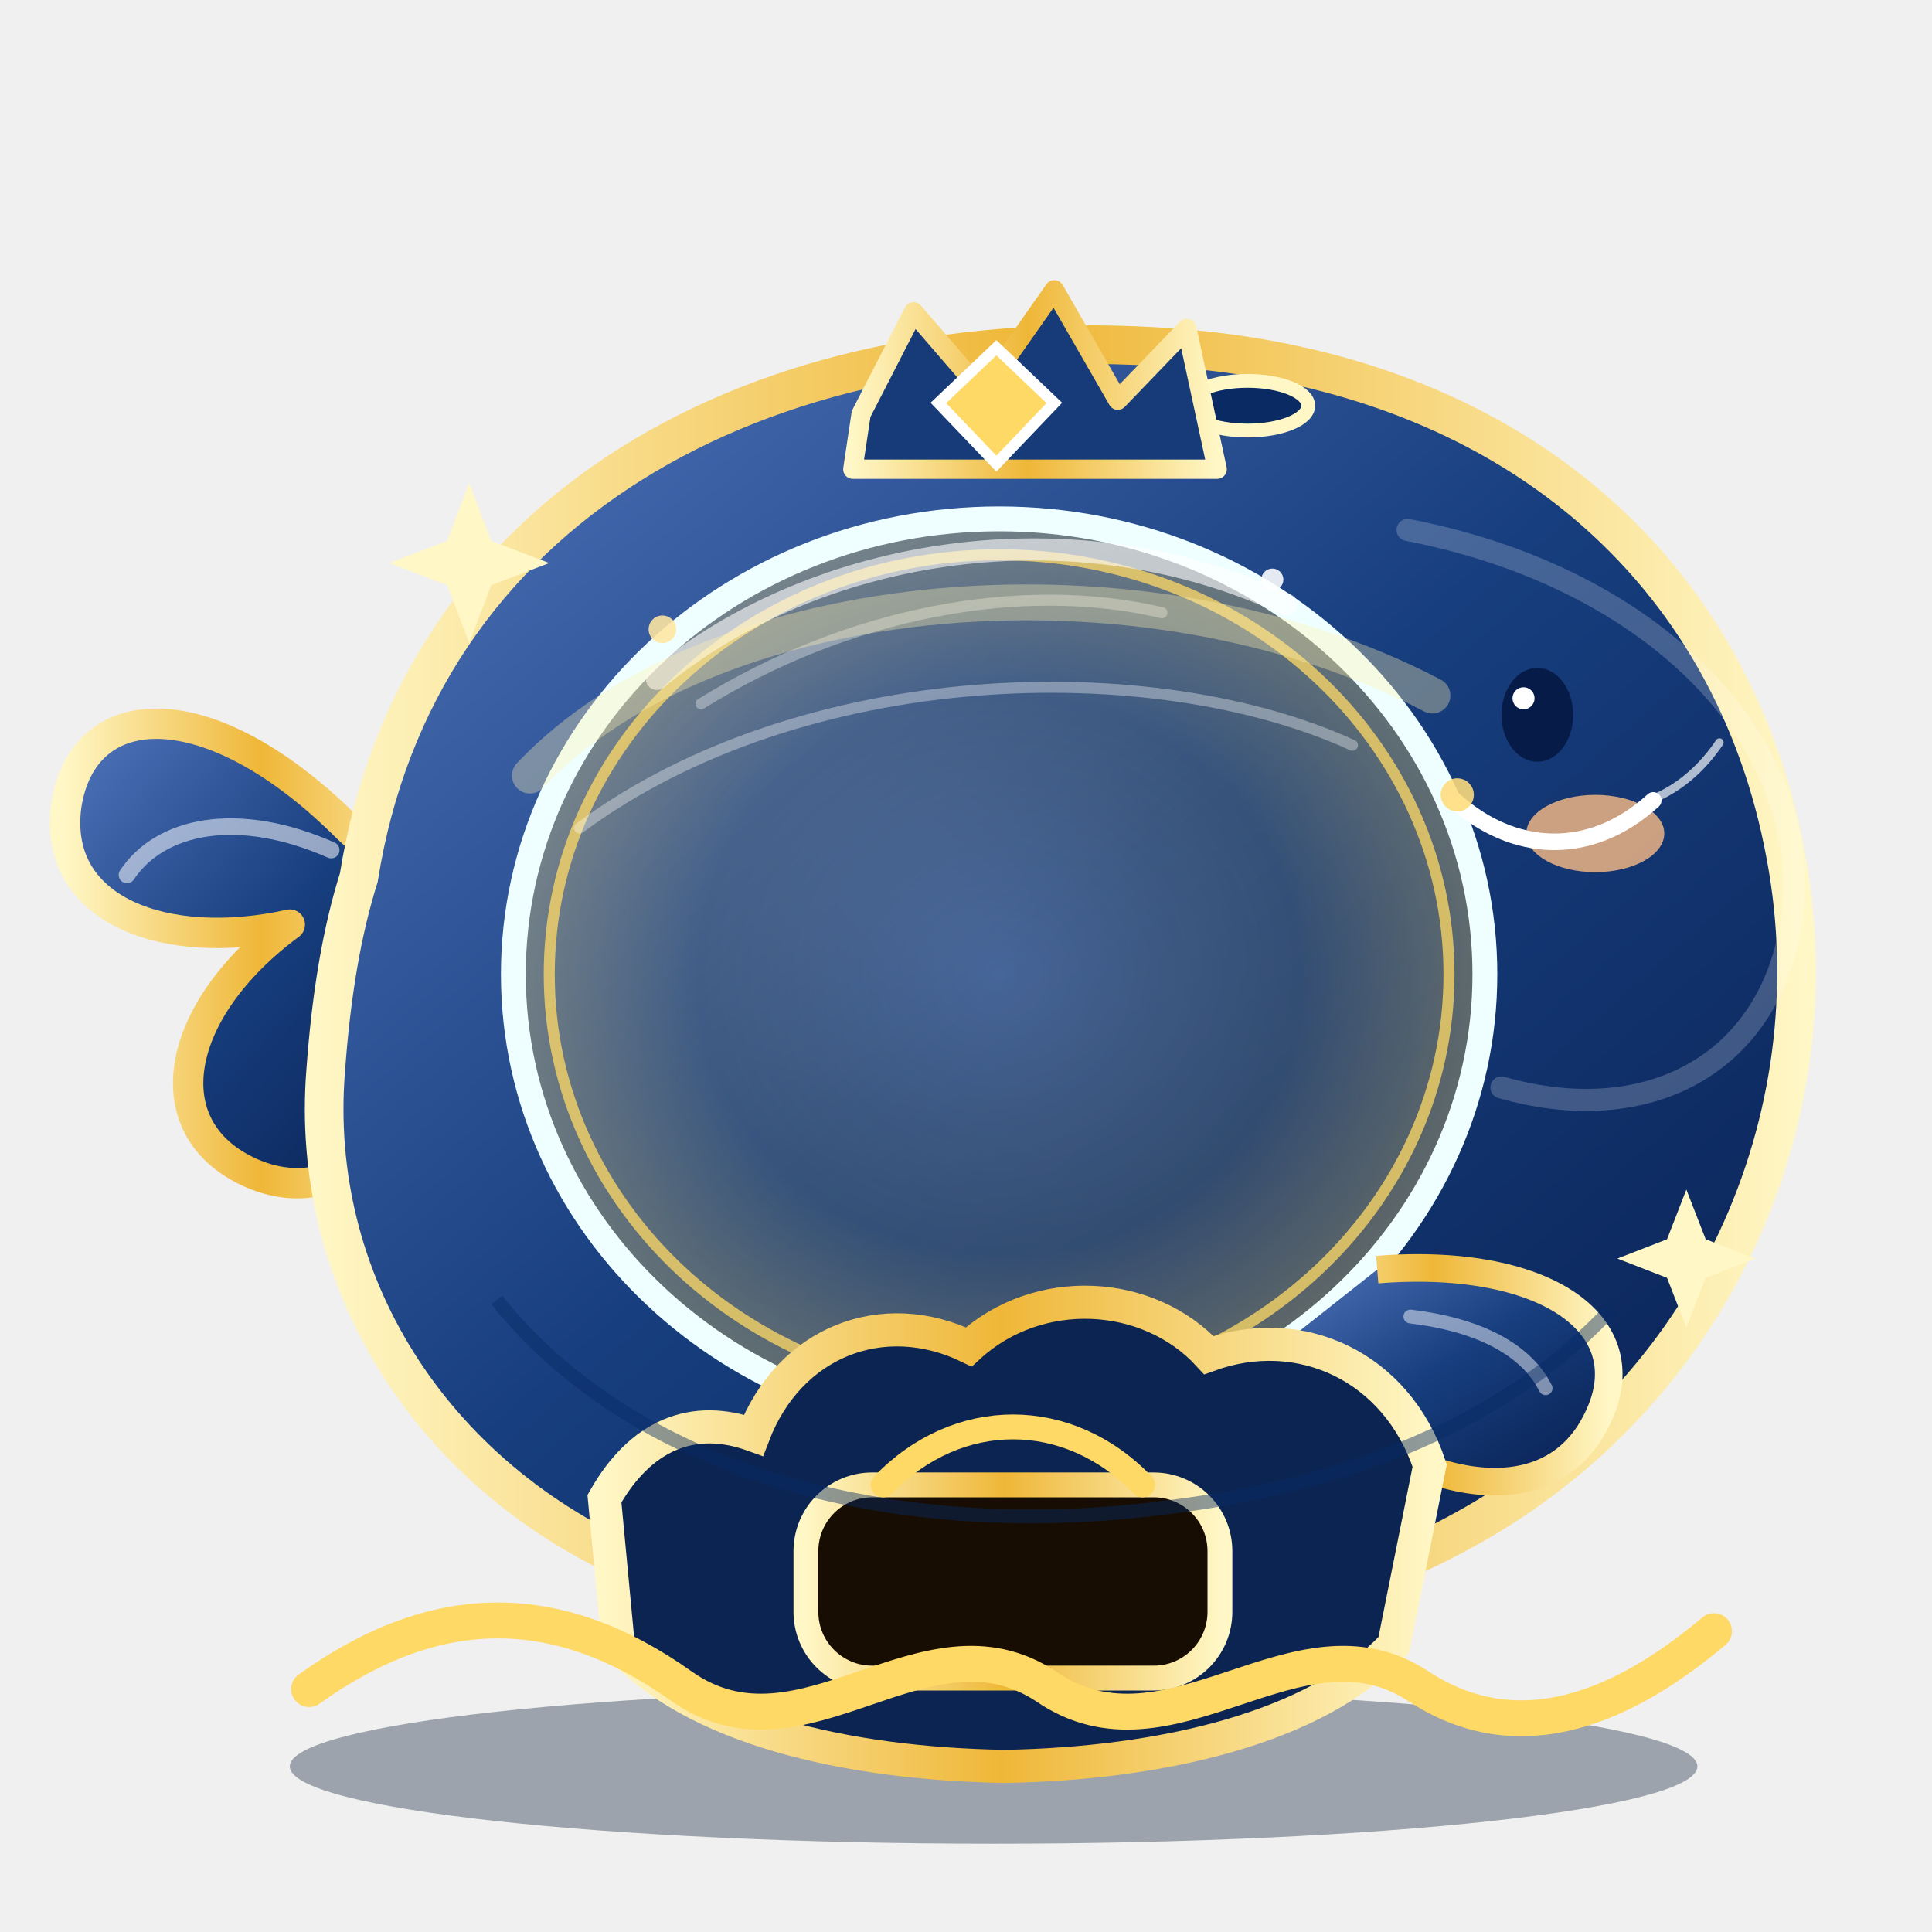
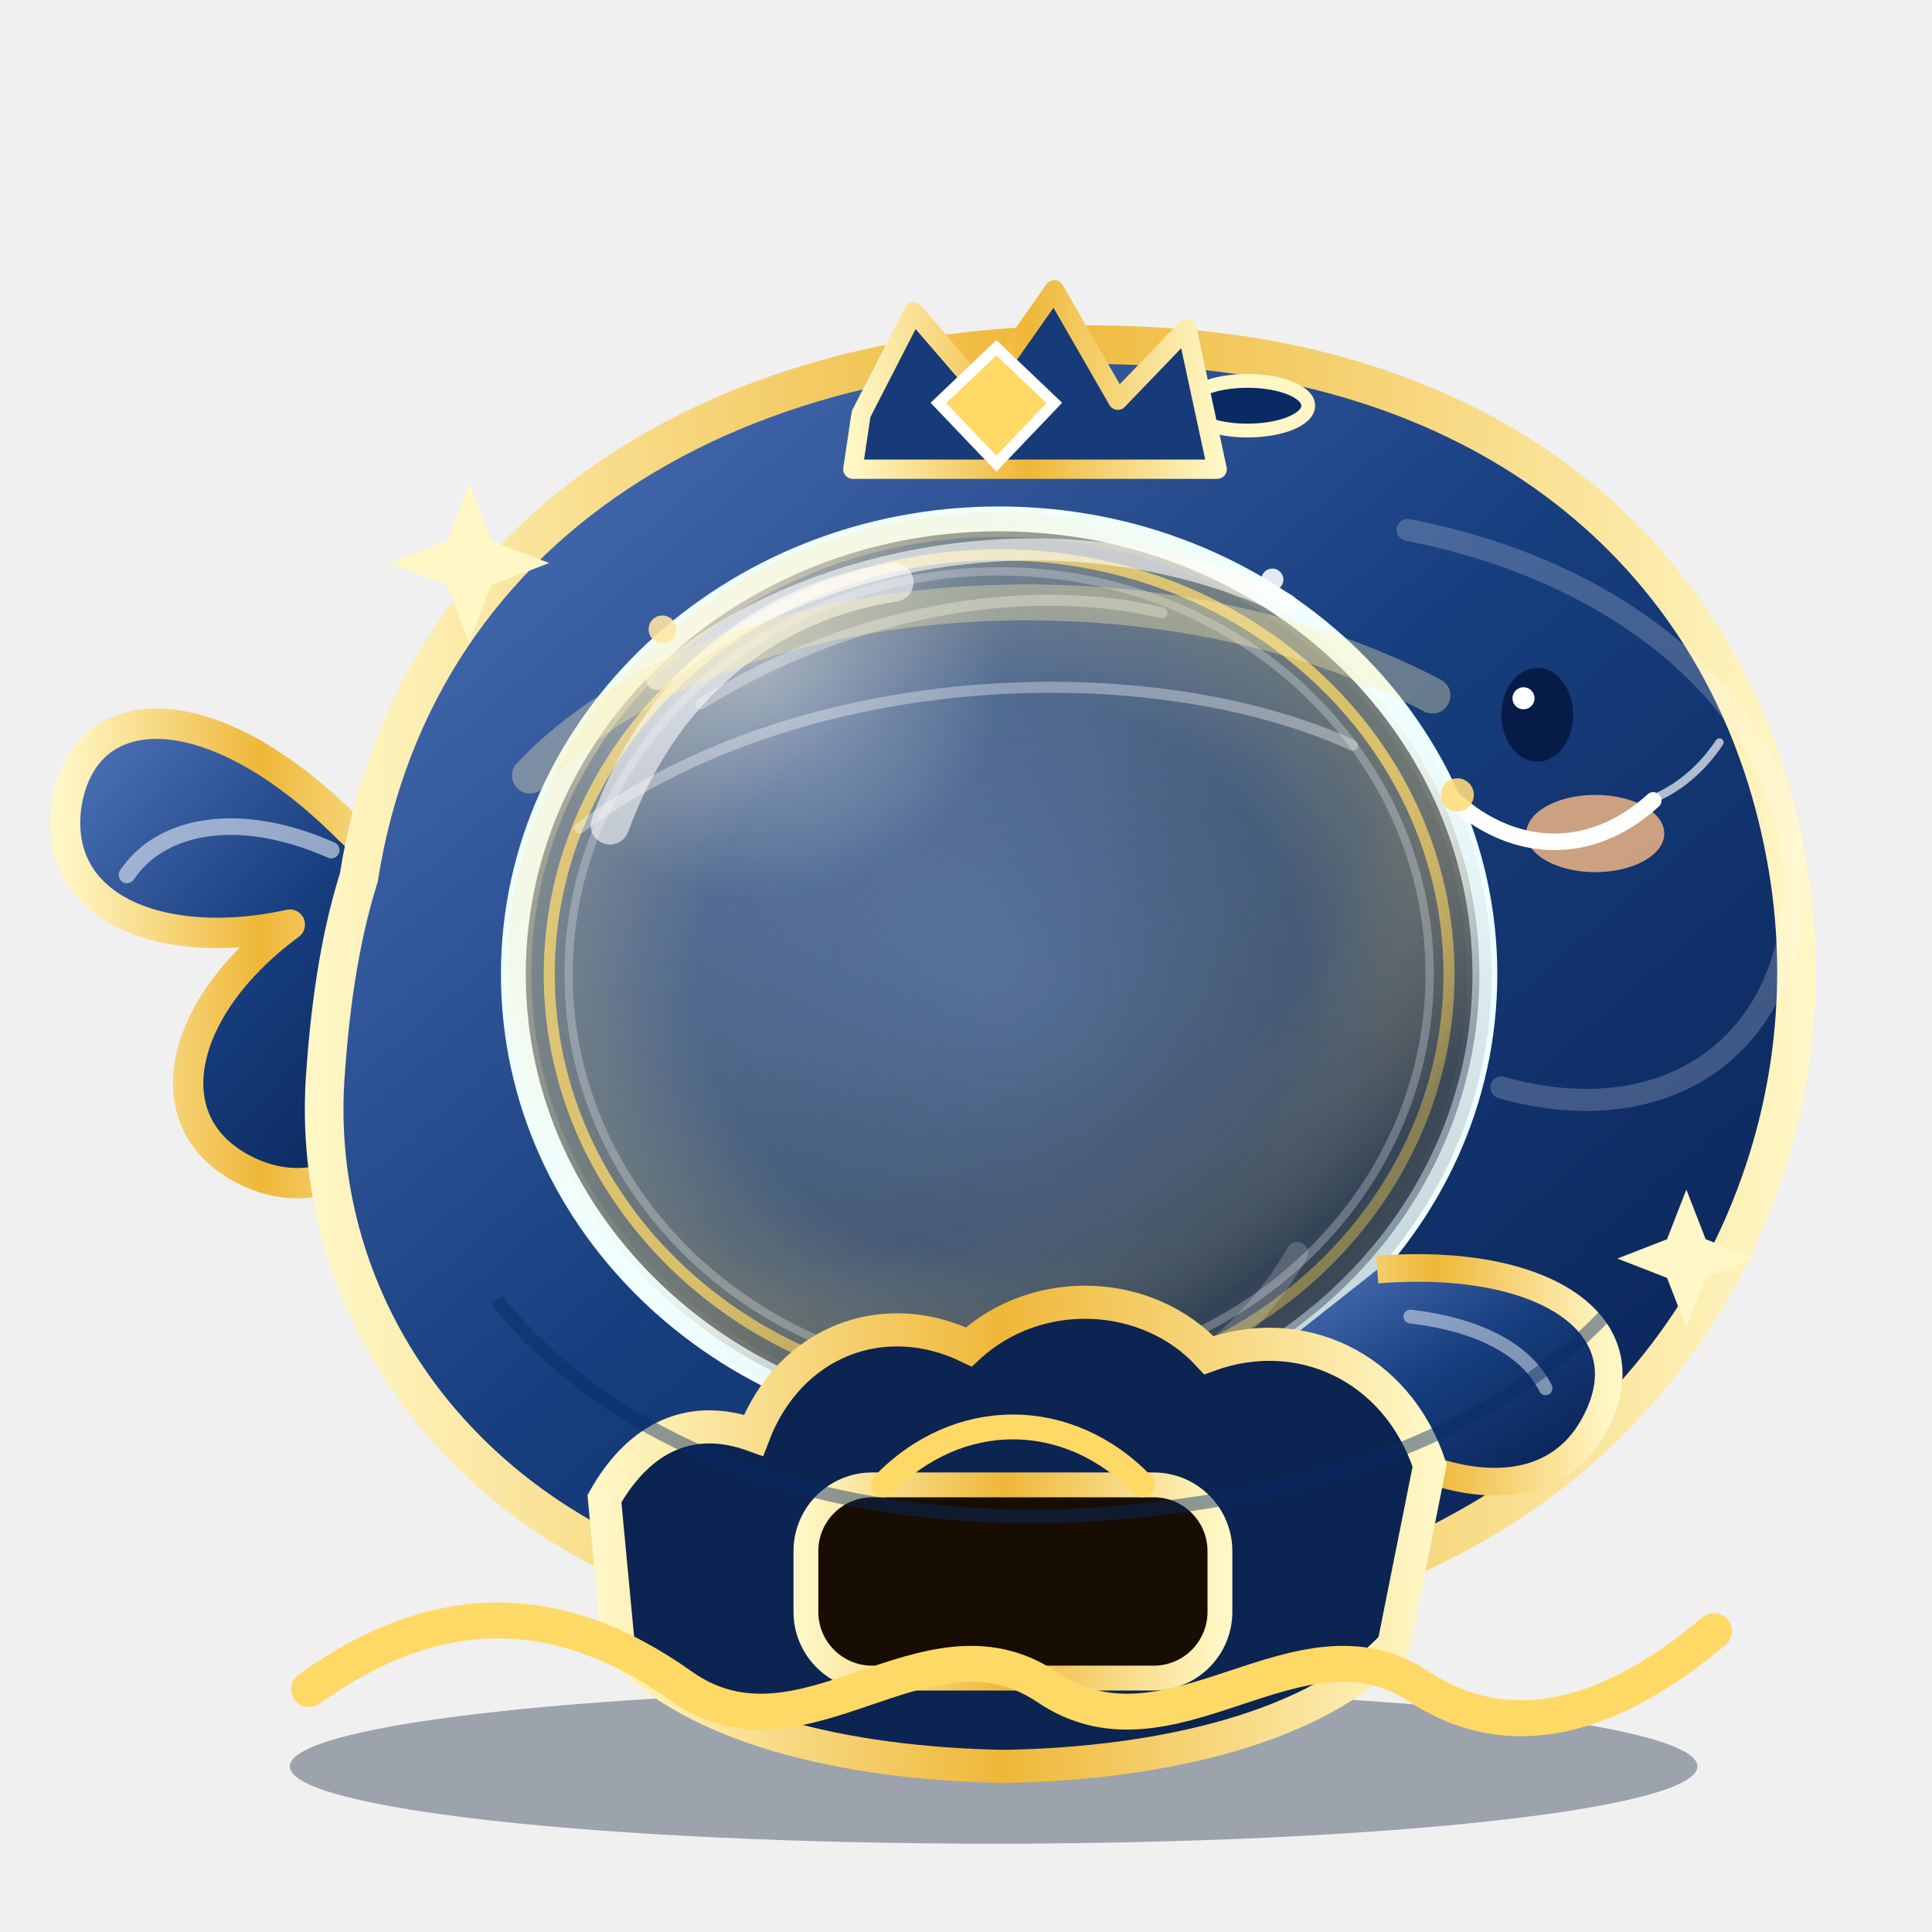
<svg xmlns="http://www.w3.org/2000/svg" viewBox="0 0 700 700">
  <defs>
    <linearGradient id="body" x1="0" y1="0" x2="1" y2="1">
      <stop stop-color="#5276bd" />
      <stop offset=".48" stop-color="#173e7e" />
      <stop offset="1" stop-color="#081f50" />
    </linearGradient>
    <linearGradient id="trim">
      <stop stop-color="#fff7c6" />
      <stop offset=".48" stop-color="#efb738" />
      <stop offset="1" stop-color="#fff7c6" />
    </linearGradient>
    <radialGradient id="glass">
      <stop stop-color="#ffffff33" />
      <stop offset=".62" stop-color="#ffd96522" />
      <stop offset="1" stop-color="#ffd96555" />
    </radialGradient>
    <filter id="soft">
      <feGaussianBlur stdDeviation="8" />
    </filter>
+     <linearGradient id="v2metal" x1="0" y1="0" x2=".9" y2="1">
+       <stop stop-color="#fff" stop-opacity=".78" />
+       <stop offset=".22" stop-color="#ffe7a2" stop-opacity=".26" />
+       <stop offset=".52" stop-color="#fff" stop-opacity=".03" />
+       <stop offset="1" stop-color="#00112b" stop-opacity=".25" />
+     </linearGradient>
+     <radialGradient id="v2lens" cx=".25" cy=".16" r=".85">
+       <stop stop-color="#fff" stop-opacity=".43" />
+       <stop offset=".3" stop-color="#fff" stop-opacity=".08" />
+       <stop offset=".78" stop-color="#ffd67e" stop-opacity=".09" />
+       <stop offset="1" stop-color="#061634" stop-opacity=".37" />
+     </radialGradient>
  </defs>
  <ellipse cx="360" cy="640" rx="255" ry="28" fill="#00152f" opacity=".35" />
  <path d="M126 300          C76 250 30 252 24 292          C19 330 60 345 105 335          C63 366 55 409 91 425          C132 443 164 392 171 342          Z" fill="url(#body)" stroke="url(#trim)" stroke-width="11" stroke-linejoin="round" />
  <path d="M120 308 C86 293 58 299 46 317" fill="none" stroke="#ffffff88" stroke-width="6" stroke-linecap="round" />
  <path d="M130 318          C151 185 274 115 425 126          C548 135 628 207 647 310          C665 406 620 505 531 554          C452 598 332 610 233 568          C155 535 112 463 118 388          C120 360 124 337 130 318 Z" fill="url(#body)" stroke="url(#trim)" stroke-width="14" />
  <path d="M510 192 C608 211 664 279 647 344 C635 389 593 408 544 394" fill="none" stroke="#ffffff33" stroke-width="8" stroke-linecap="round" />
  <ellipse cx="362" cy="353" rx="176" ry="165" fill="url(#glass)" stroke="#efffff" stroke-width="9" />
  <ellipse cx="362" cy="353" rx="163" ry="152" fill="none" stroke="#ffd965" stroke-opacity=".75" stroke-width="4" />
  <path d="M238 246 C296 198 389 183 466 219" fill="none" stroke="#ffffff99" stroke-width="8" stroke-linecap="round" />
  <path d="M254 255 C307 222 370 210 421 222" fill="none" stroke="#ffffff55" stroke-width="4" stroke-linecap="round" />
+   <ellipse cx="362" cy="353" rx="174" ry="163" fill="url(#v2lens)" stroke="url(#v2metal)" stroke-width="9" />
+   <ellipse cx="362" cy="353" rx="156" ry="146" fill="none" stroke="#ffffff" stroke-opacity=".26" stroke-width="3" />
+   <path d="M221 299 C242 242 284 217 324 211" fill="none" stroke="#ffffff" stroke-opacity=".57" stroke-width="14" stroke-linecap="round" />
+   <path d="M470 454 C450 489 415 511 379 516" fill="none" stroke="#ffffff" stroke-opacity=".18" stroke-width="8" stroke-linecap="round" />
  <ellipse cx="557" cy="259" rx="13" ry="17" fill="#071b48" />
  <circle cx="552" cy="253" r="4" fill="#fff" />
  <ellipse cx="578" cy="302" rx="25" ry="14" fill="#ffbf86" opacity=".78" />
  <path d="M527 290 C548 309 576 311 599 290" fill="none" stroke="#ffffff" stroke-width="6" stroke-linecap="round" />
  <path d="M600 289 C609 285 617 278 623 269" fill="none" stroke="#ffffffaa" stroke-width="3" stroke-linecap="round" />
  <path d="M499 460 C562 455 599 482 576 519 C553 555 493 532 461 490" fill="url(#body)" stroke="url(#trim)" stroke-width="10" stroke-linejoin="round" />
  <path d="M511 477 C536 480 553 489 560 503" fill="none" stroke="#ffffff77" stroke-width="5" stroke-linecap="round" />
  <ellipse cx="452" cy="147" rx="22" ry="9" fill="#092a63" stroke="#fff7c6" stroke-width="5" />
  <path d="M312 150 L331 113 L356 142 L382 105 L405 145 L430 119 L441 170 L309 170 Z" fill="#173b79" stroke="url(#trim)" stroke-width="7" stroke-linejoin="round" />
  <path d="M361 126 L382 146 L361 168 L340 146 Z" fill="#ffd965" stroke="#fff" stroke-width="4" />
  <path d="M273 520 C286 486 320 473 351 488 C376 465 416 467 438 491 C471 479 506 495 518 531          L505 596 C477 626 421 639 364 640 C306 639 251 626 224 596 L219 543          C232 520 251 512 273 520 Z" fill="#0c2452" stroke="url(#trim)" stroke-width="12" />
  <rect x="292" y="538" width="150" height="70" rx="24" fill="#170d02" stroke="url(#trim)" stroke-width="9" />
  <path d="M320 538 C347 510 387 510 414 538" fill="none" stroke="#ffd965" stroke-width="9" stroke-linecap="round" />
  <path d="M180 471 C231 535 327 559 424 546 C496 537 550 511 584 474" fill="none" stroke="#082b67" stroke-opacity=".45" stroke-width="5" />
  <g fill="#fff7c6">
    <path d="m170 175 8 21 21 8-21 8-8 21-8-21-21-8 21-8z" />
    <path d="m611 431 7 18 18 7-18 7-7 18-7-18-18-7 18-7z" />
  </g>
  <path d="M112 612 C158 579 202 579 247 611 C291 642 335 582 379 611 C424 642 470 582 514 611 C555 638 596 612 621 591" fill="none" stroke="#ffd965" stroke-width="13" stroke-linecap="round" />
  <path d="M192 281 C258 211 414 197 519 252" fill="none" stroke="#fff0b0" stroke-width="13" stroke-linecap="round" opacity=".35" />
  <path d="M210 300 C291 240 418 237 490 270" fill="none" stroke="#ffffff" stroke-width="4" stroke-linecap="round" opacity=".35" />
  <g opacity=".88">
    <circle cx="240" cy="228" r="5" fill="#ffe6a0" />
    <circle cx="461" cy="210" r="4" fill="#ffffff" />
    <circle cx="528" cy="288" r="6" fill="#ffdc7c" />
  </g>
</svg>
